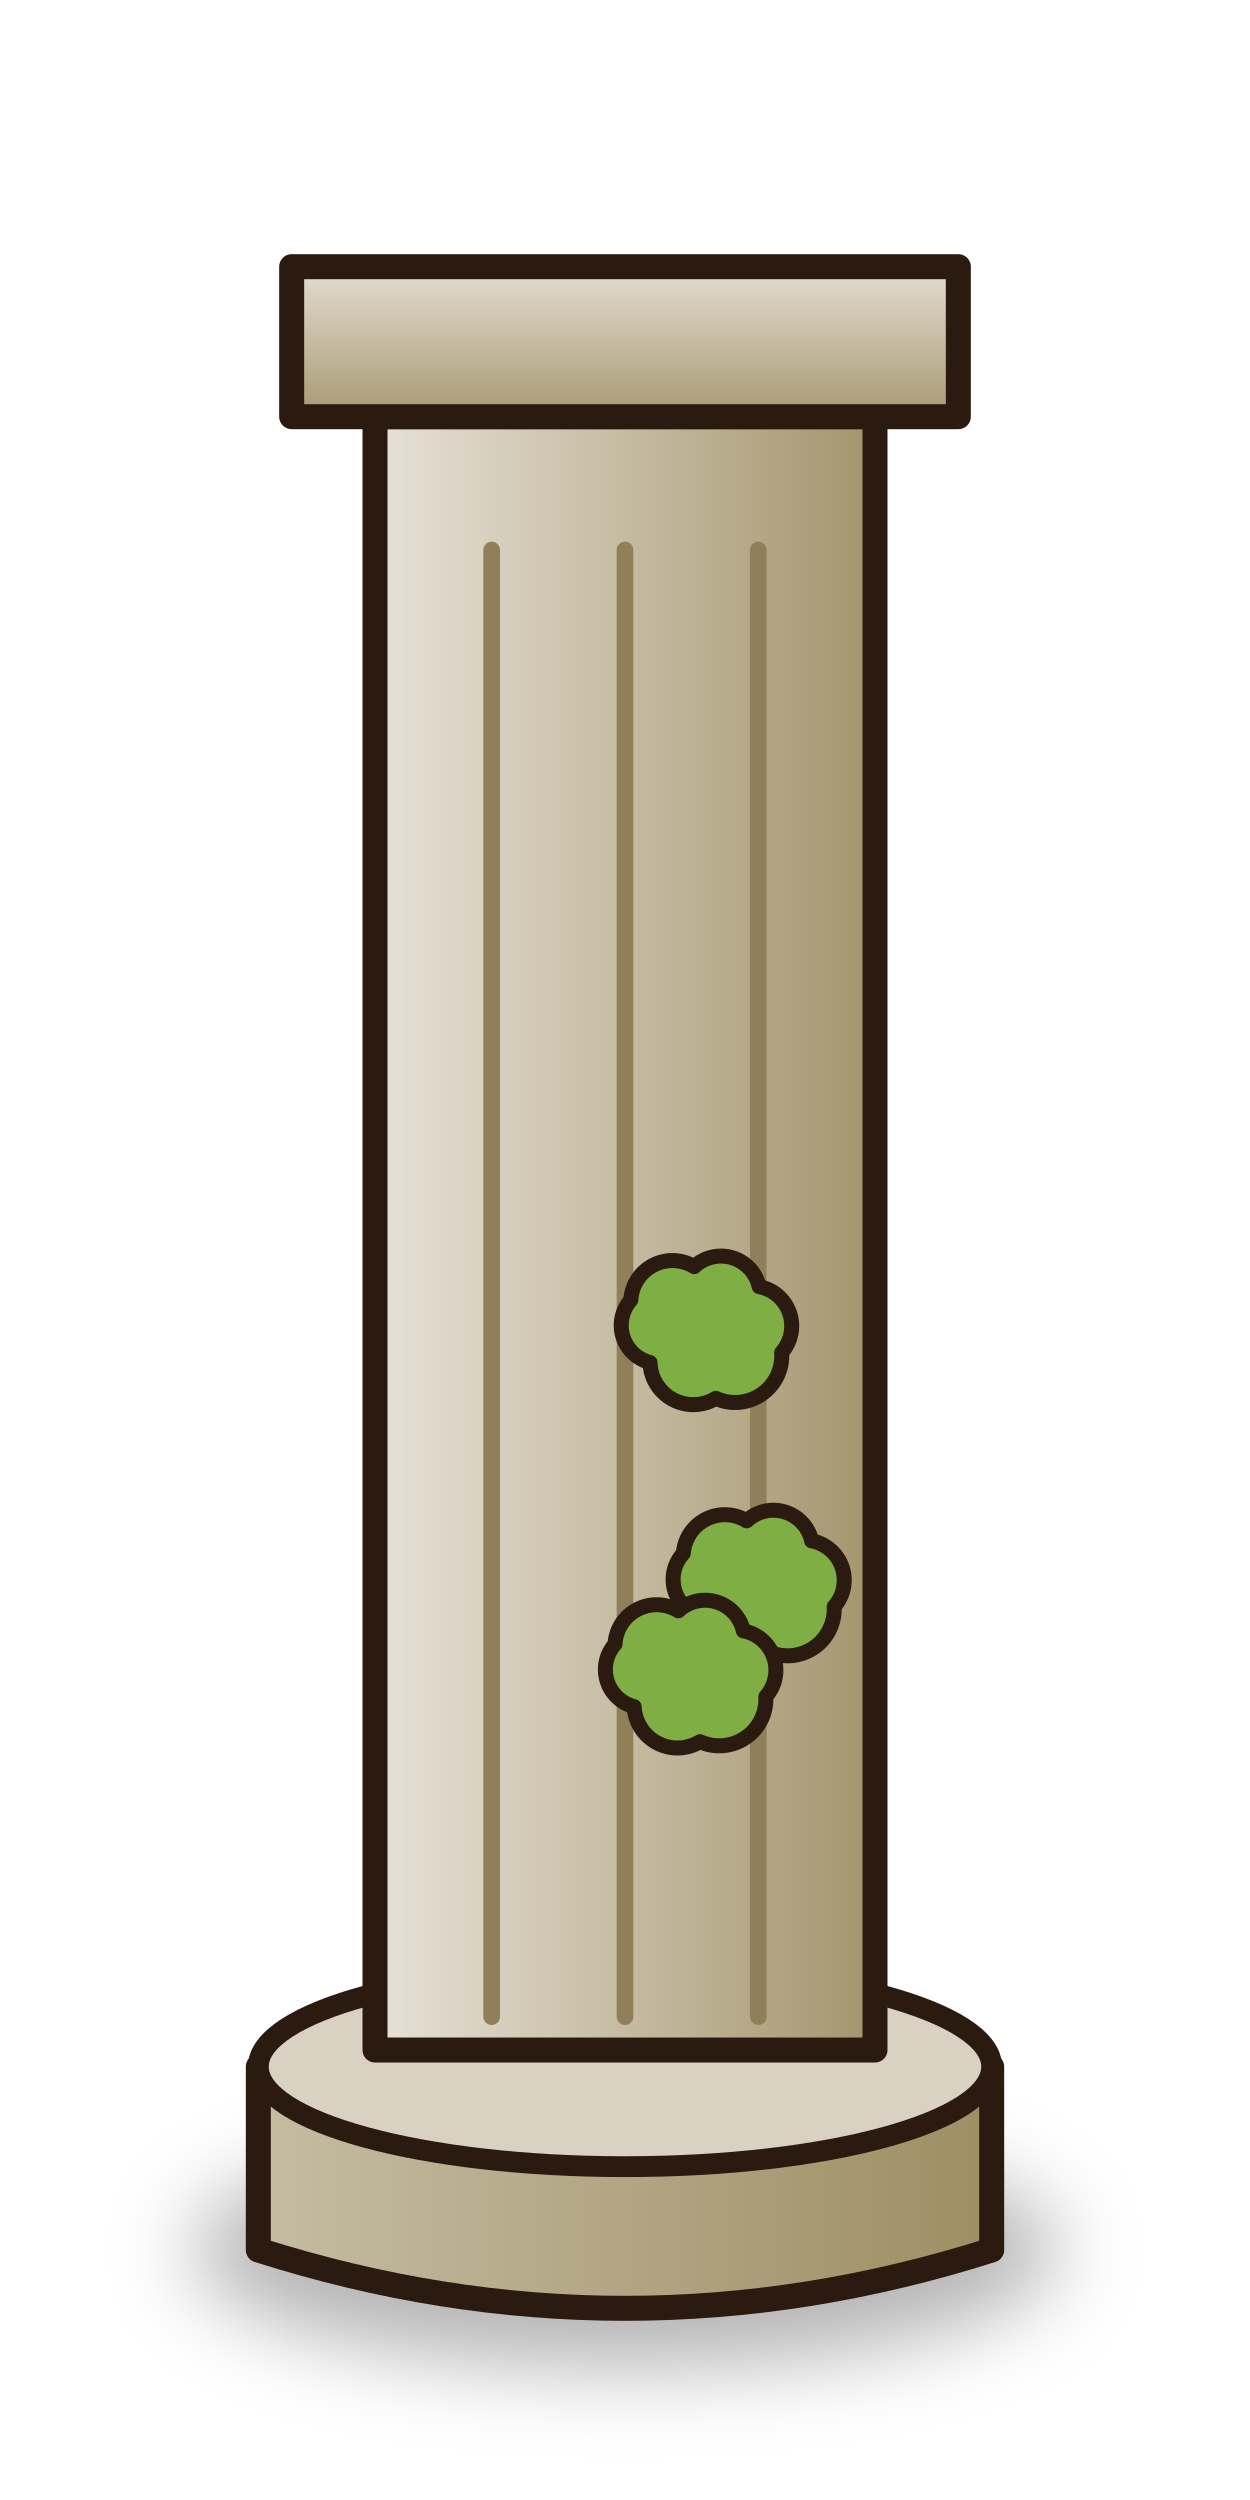
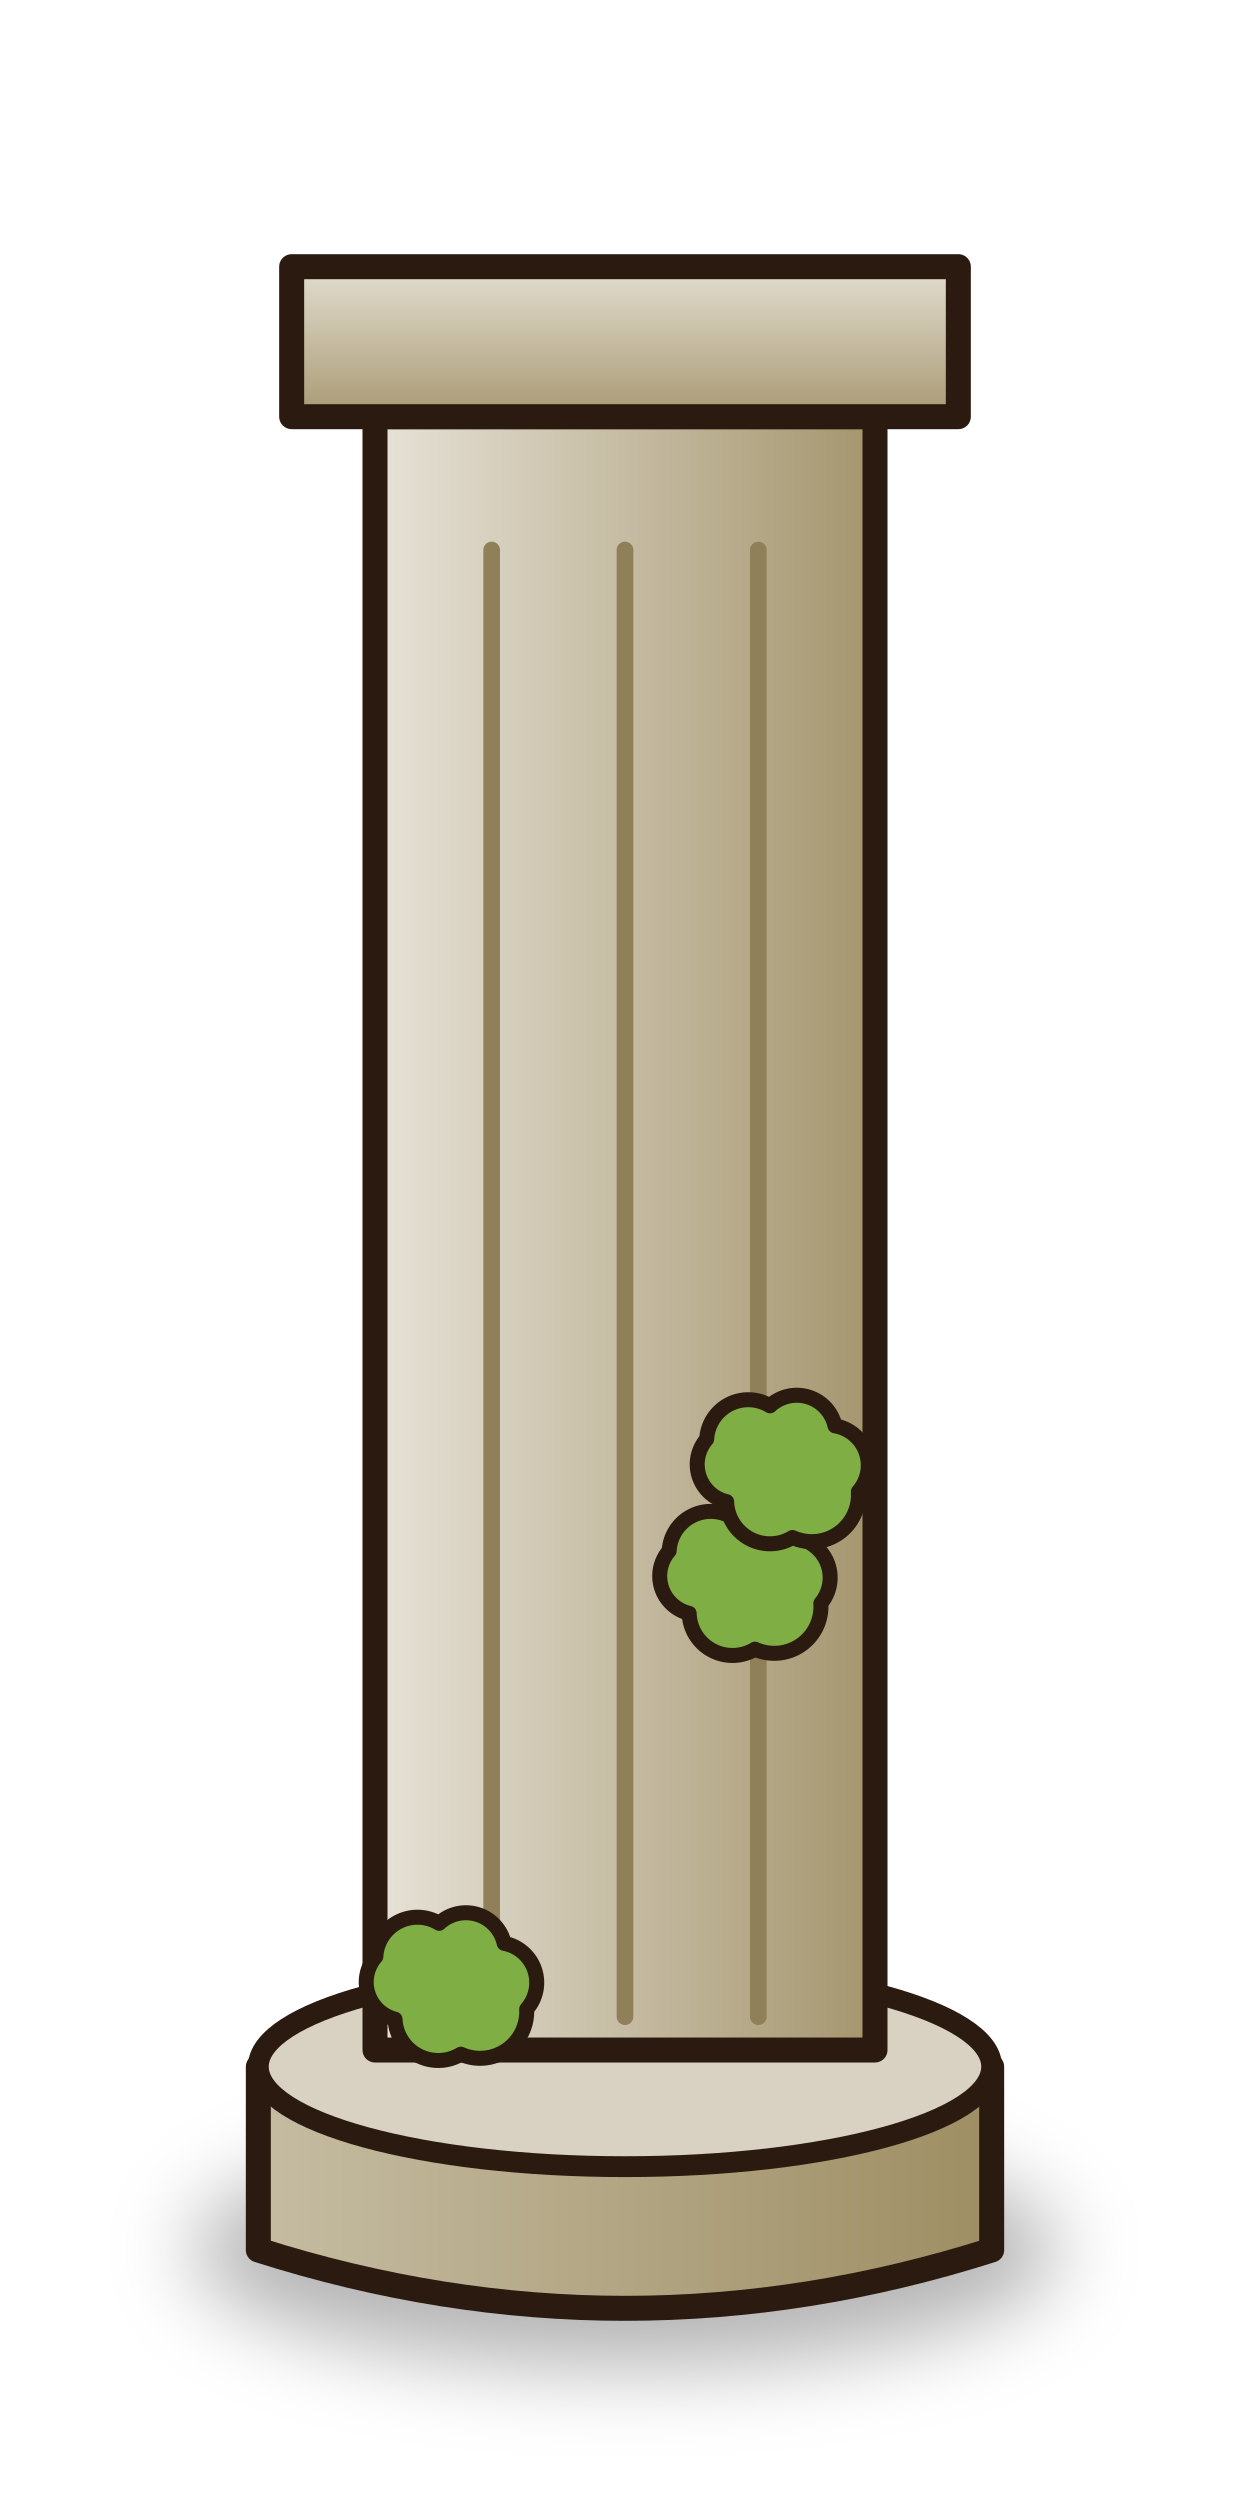
<svg xmlns="http://www.w3.org/2000/svg" width="150" height="300" viewBox="0 0 150 300">
  <defs>
    <filter id="bl1" x="-50%" y="-50%" width="200%" height="200%">
      <feGaussianBlur stdDeviation="5" />
    </filter>
    <linearGradient id="lg2" x1="0" y1="0" x2="1" y2="0">
      <stop offset="0" stop-color="#c5bca2" />
      <stop offset="1" stop-color="#9e8e63" />
    </linearGradient>
    <linearGradient id="lg3" x1="0" y1="0" x2="1" y2="0">
      <stop offset="0" stop-color="#e7e2d8" />
      <stop offset="1" stop-color="#a4956d" />
    </linearGradient>
    <linearGradient id="lg4" x1="0" y1="0" x2="0" y2="1">
      <stop offset="0" stop-color="#e3ded1" />
      <stop offset="1" stop-color="#a89973" />
    </linearGradient>
  </defs>
  <ellipse cx="75" cy="270" rx="52" ry="14" fill="#000000" opacity="0.3" filter="url(#bl1)" />
  <path d="M31 270 L31 248 L119 248 L119 270 Q75 284 31 270 Z" fill="url(#lg2)" stroke="#2b1a10" stroke-width="3" stroke-linejoin="round" stroke-linecap="round" />
  <ellipse cx="75" cy="248" rx="44" ry="12" fill="#d9d2c2" stroke="#2b1a10" stroke-width="2.5" />
  <path d="M45 246 L105 246 L105 50 L45 50 Z" fill="url(#lg3)" stroke="#2b1a10" stroke-width="3" stroke-linejoin="round" stroke-linecap="round" />
  <path d="M59 242 L59 66" fill="none" stroke="#8f8059" stroke-width="2" stroke-linejoin="round" stroke-linecap="round" />
  <path d="M75 242 L75 66" fill="none" stroke="#8f8059" stroke-width="2" stroke-linejoin="round" stroke-linecap="round" />
  <path d="M91 242 L91 66" fill="none" stroke="#8f8059" stroke-width="2" stroke-linejoin="round" stroke-linecap="round" />
  <path d="M35 50 L115 50 L115 32 L35 32 Z" fill="url(#lg4)" stroke="#2b1a10" stroke-width="3" stroke-linejoin="round" stroke-linecap="round" />
-   <path d="M92.2 198.2 A5.2 5.2 0 0 1 84.3 194 A4.6 4.6 0 0 1 82 186.4 A5 5 0 0 1 89.6 182.5 A4.7 4.7 0 0 1 97.4 184.9 A4.8 4.8 0 0 1 100.1 192.8 A5.6 5.6 0 0 1 92.2 198.2 Z" fill="#7fae45" stroke="#2b1a10" stroke-width="1.8" stroke-linejoin="round" stroke-linecap="round" />
-   <path d="M85.9 167.8 A5.2 5.2 0 0 1 78 163.5 A4.6 4.6 0 0 1 75.7 156 A5 5 0 0 1 83.3 152 A4.7 4.7 0 0 1 91.1 154.4 A4.8 4.8 0 0 1 93.8 162.3 A5.6 5.6 0 0 1 85.9 167.8 Z" fill="#7fae45" stroke="#2b1a10" stroke-width="1.8" stroke-linejoin="round" stroke-linecap="round" />
-   <path d="M84 209 A5.2 5.2 0 0 1 76.1 204.8 A4.6 4.6 0 0 1 73.8 197.3 A5 5 0 0 1 81.4 193.3 A4.7 4.7 0 0 1 89.2 195.7 A4.8 4.8 0 0 1 91.9 203.6 A5.6 5.6 0 0 1 84 209 Z" fill="#7fae45" stroke="#2b1a10" stroke-width="1.8" stroke-linejoin="round" stroke-linecap="round" />
+   <path d="M90.6 197.9 A5.2 5.2 0 0 1 82.7 193.6 A4.6 4.6 0 0 1 80.3 186.1 A5 5 0 0 1 87.9 182.1 A4.7 4.7 0 0 1 95.7 184.6 A4.8 4.8 0 0 1 98.5 192.4 A5.6 5.6 0 0 1 90.6 197.9 Z" fill="#7fae45" stroke="#2b1a10" stroke-width="1.8" stroke-linejoin="round" stroke-linecap="round" />
+   <path d="M55.3 246.5 A5.2 5.2 0 0 1 47.4 242.3 A4.6 4.6 0 0 1 45.1 234.8 A5 5 0 0 1 52.7 230.8 A4.7 4.7 0 0 1 60.5 233.2 A4.8 4.8 0 0 1 63.2 241.1 A5.6 5.6 0 0 1 55.3 246.5 Z" fill="#7fae45" stroke="#2b1a10" stroke-width="1.8" stroke-linejoin="round" stroke-linecap="round" />
+   <path d="M95.1 184.5 A5.2 5.2 0 0 1 87.2 180.2 A4.6 4.6 0 0 1 84.8 172.7 A5 5 0 0 1 92.4 168.7 A4.7 4.7 0 0 1 100.2 171.1 A4.8 4.8 0 0 1 103 179 A5.6 5.6 0 0 1 95.1 184.5 Z" fill="#7fae45" stroke="#2b1a10" stroke-width="1.8" stroke-linejoin="round" stroke-linecap="round" />
</svg>
